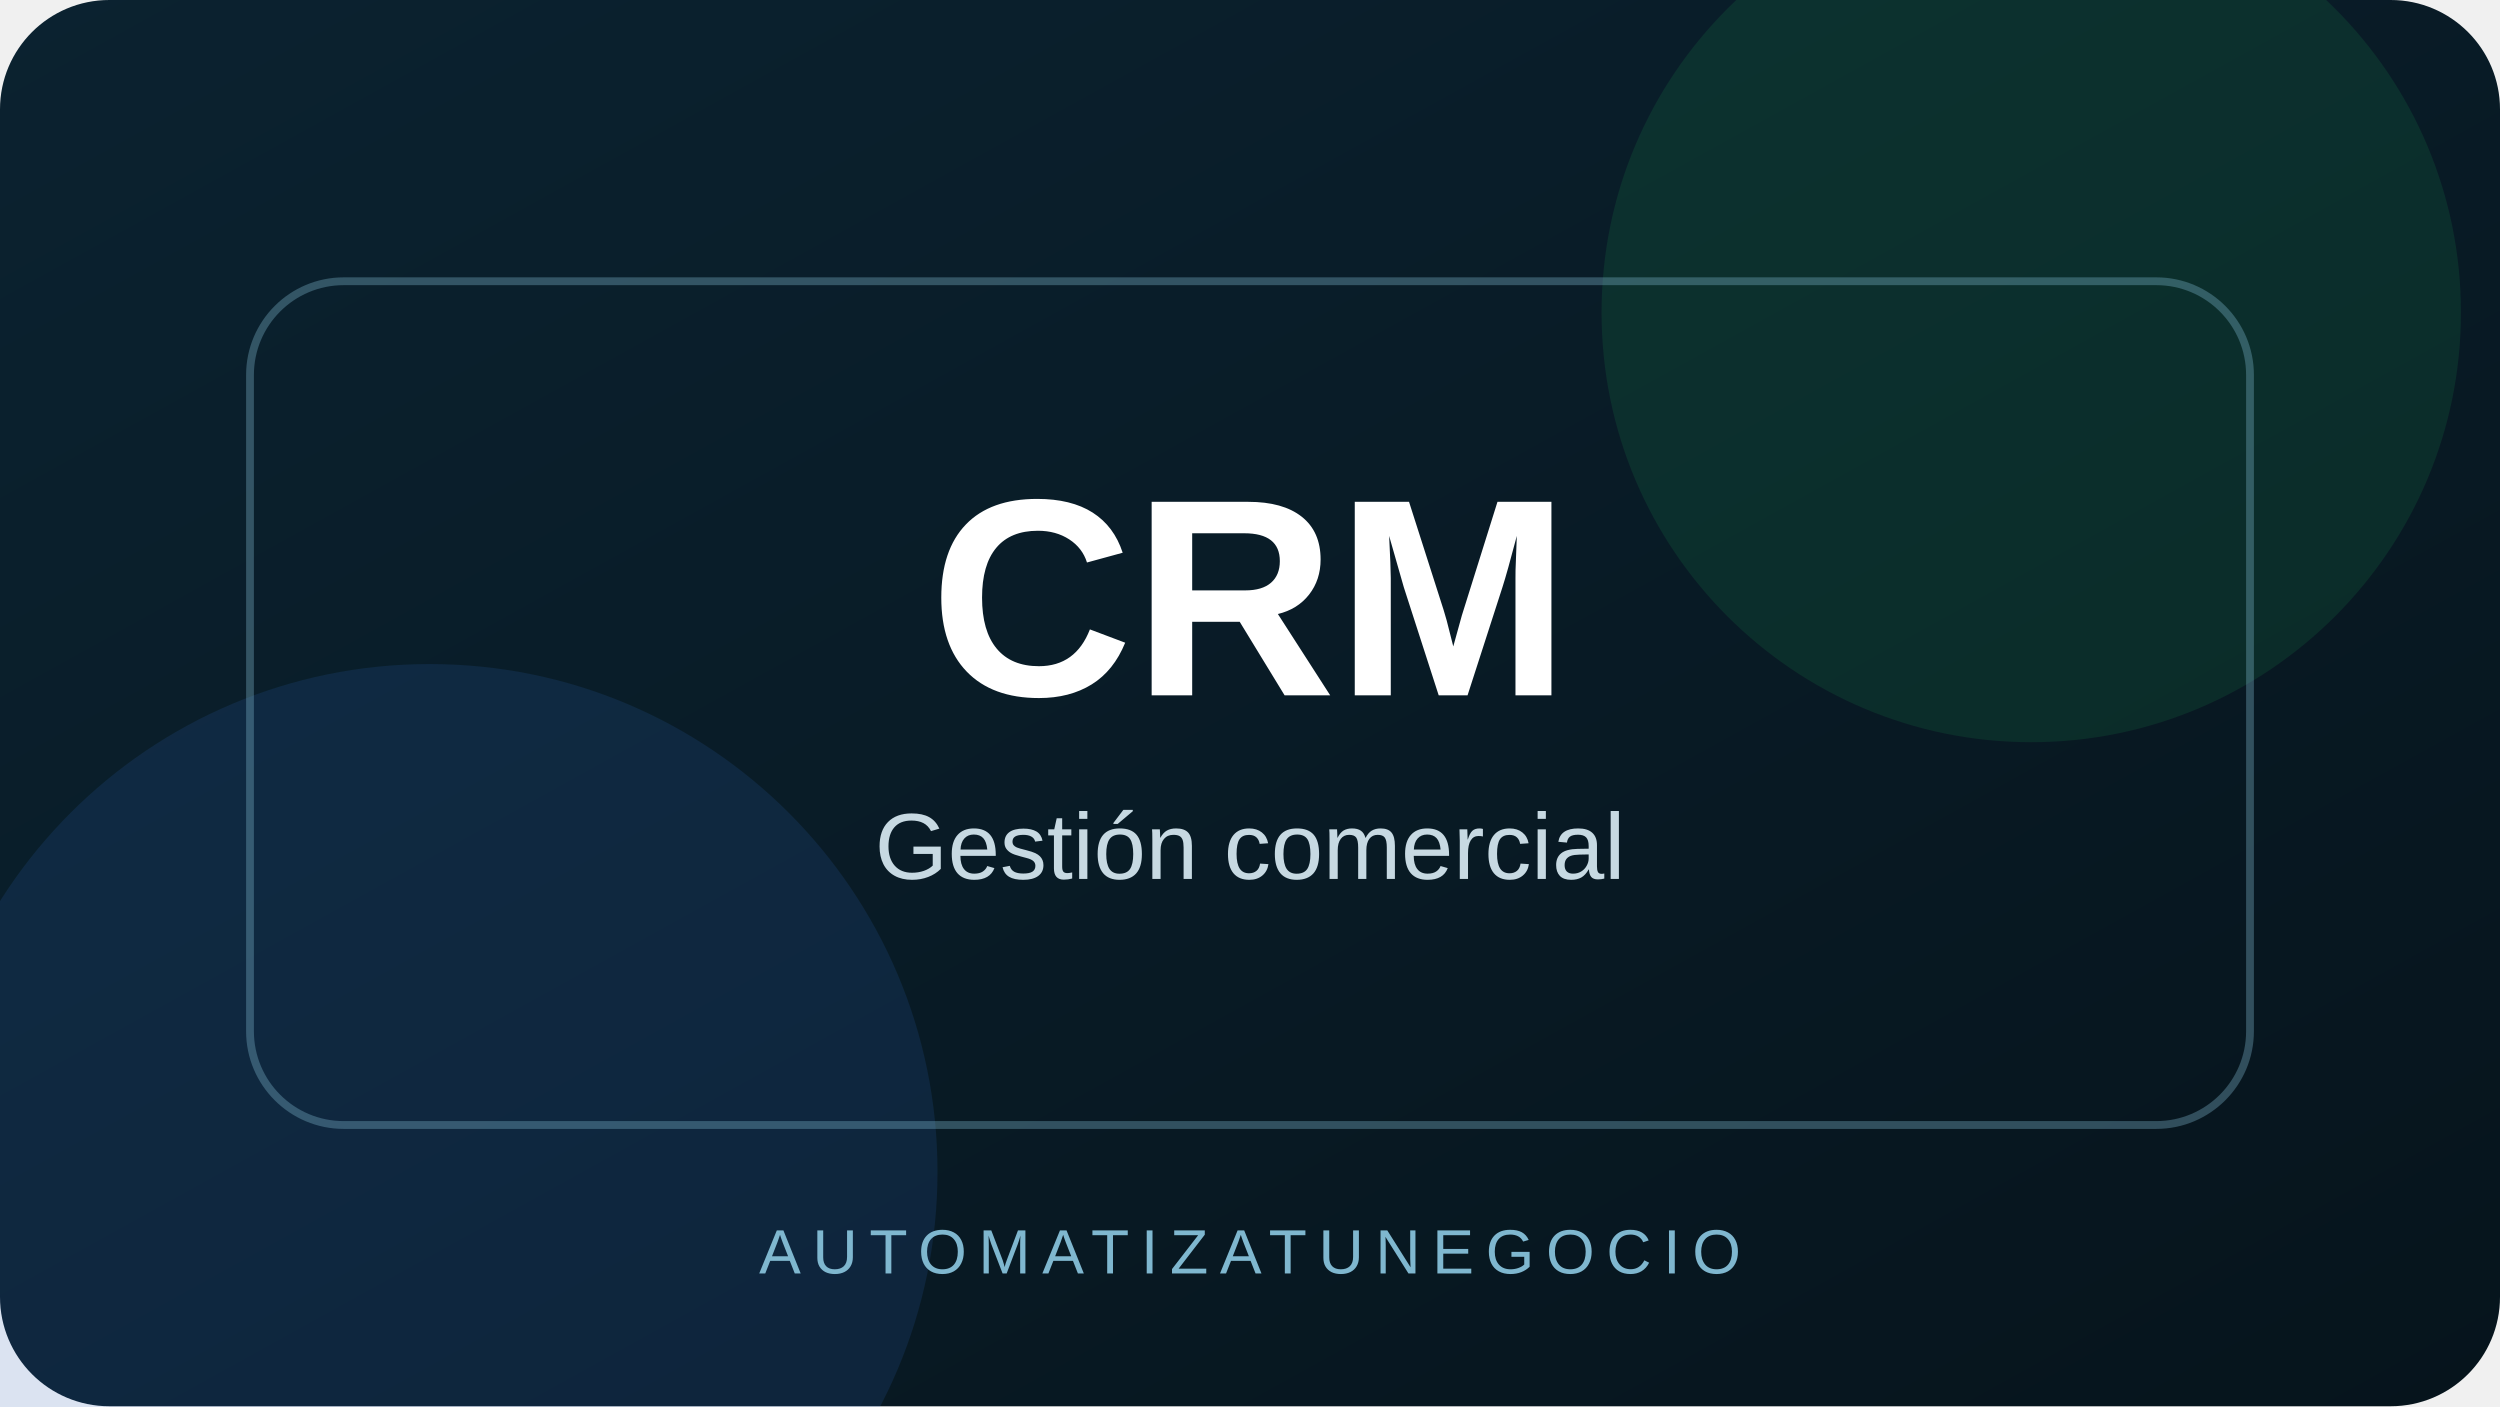
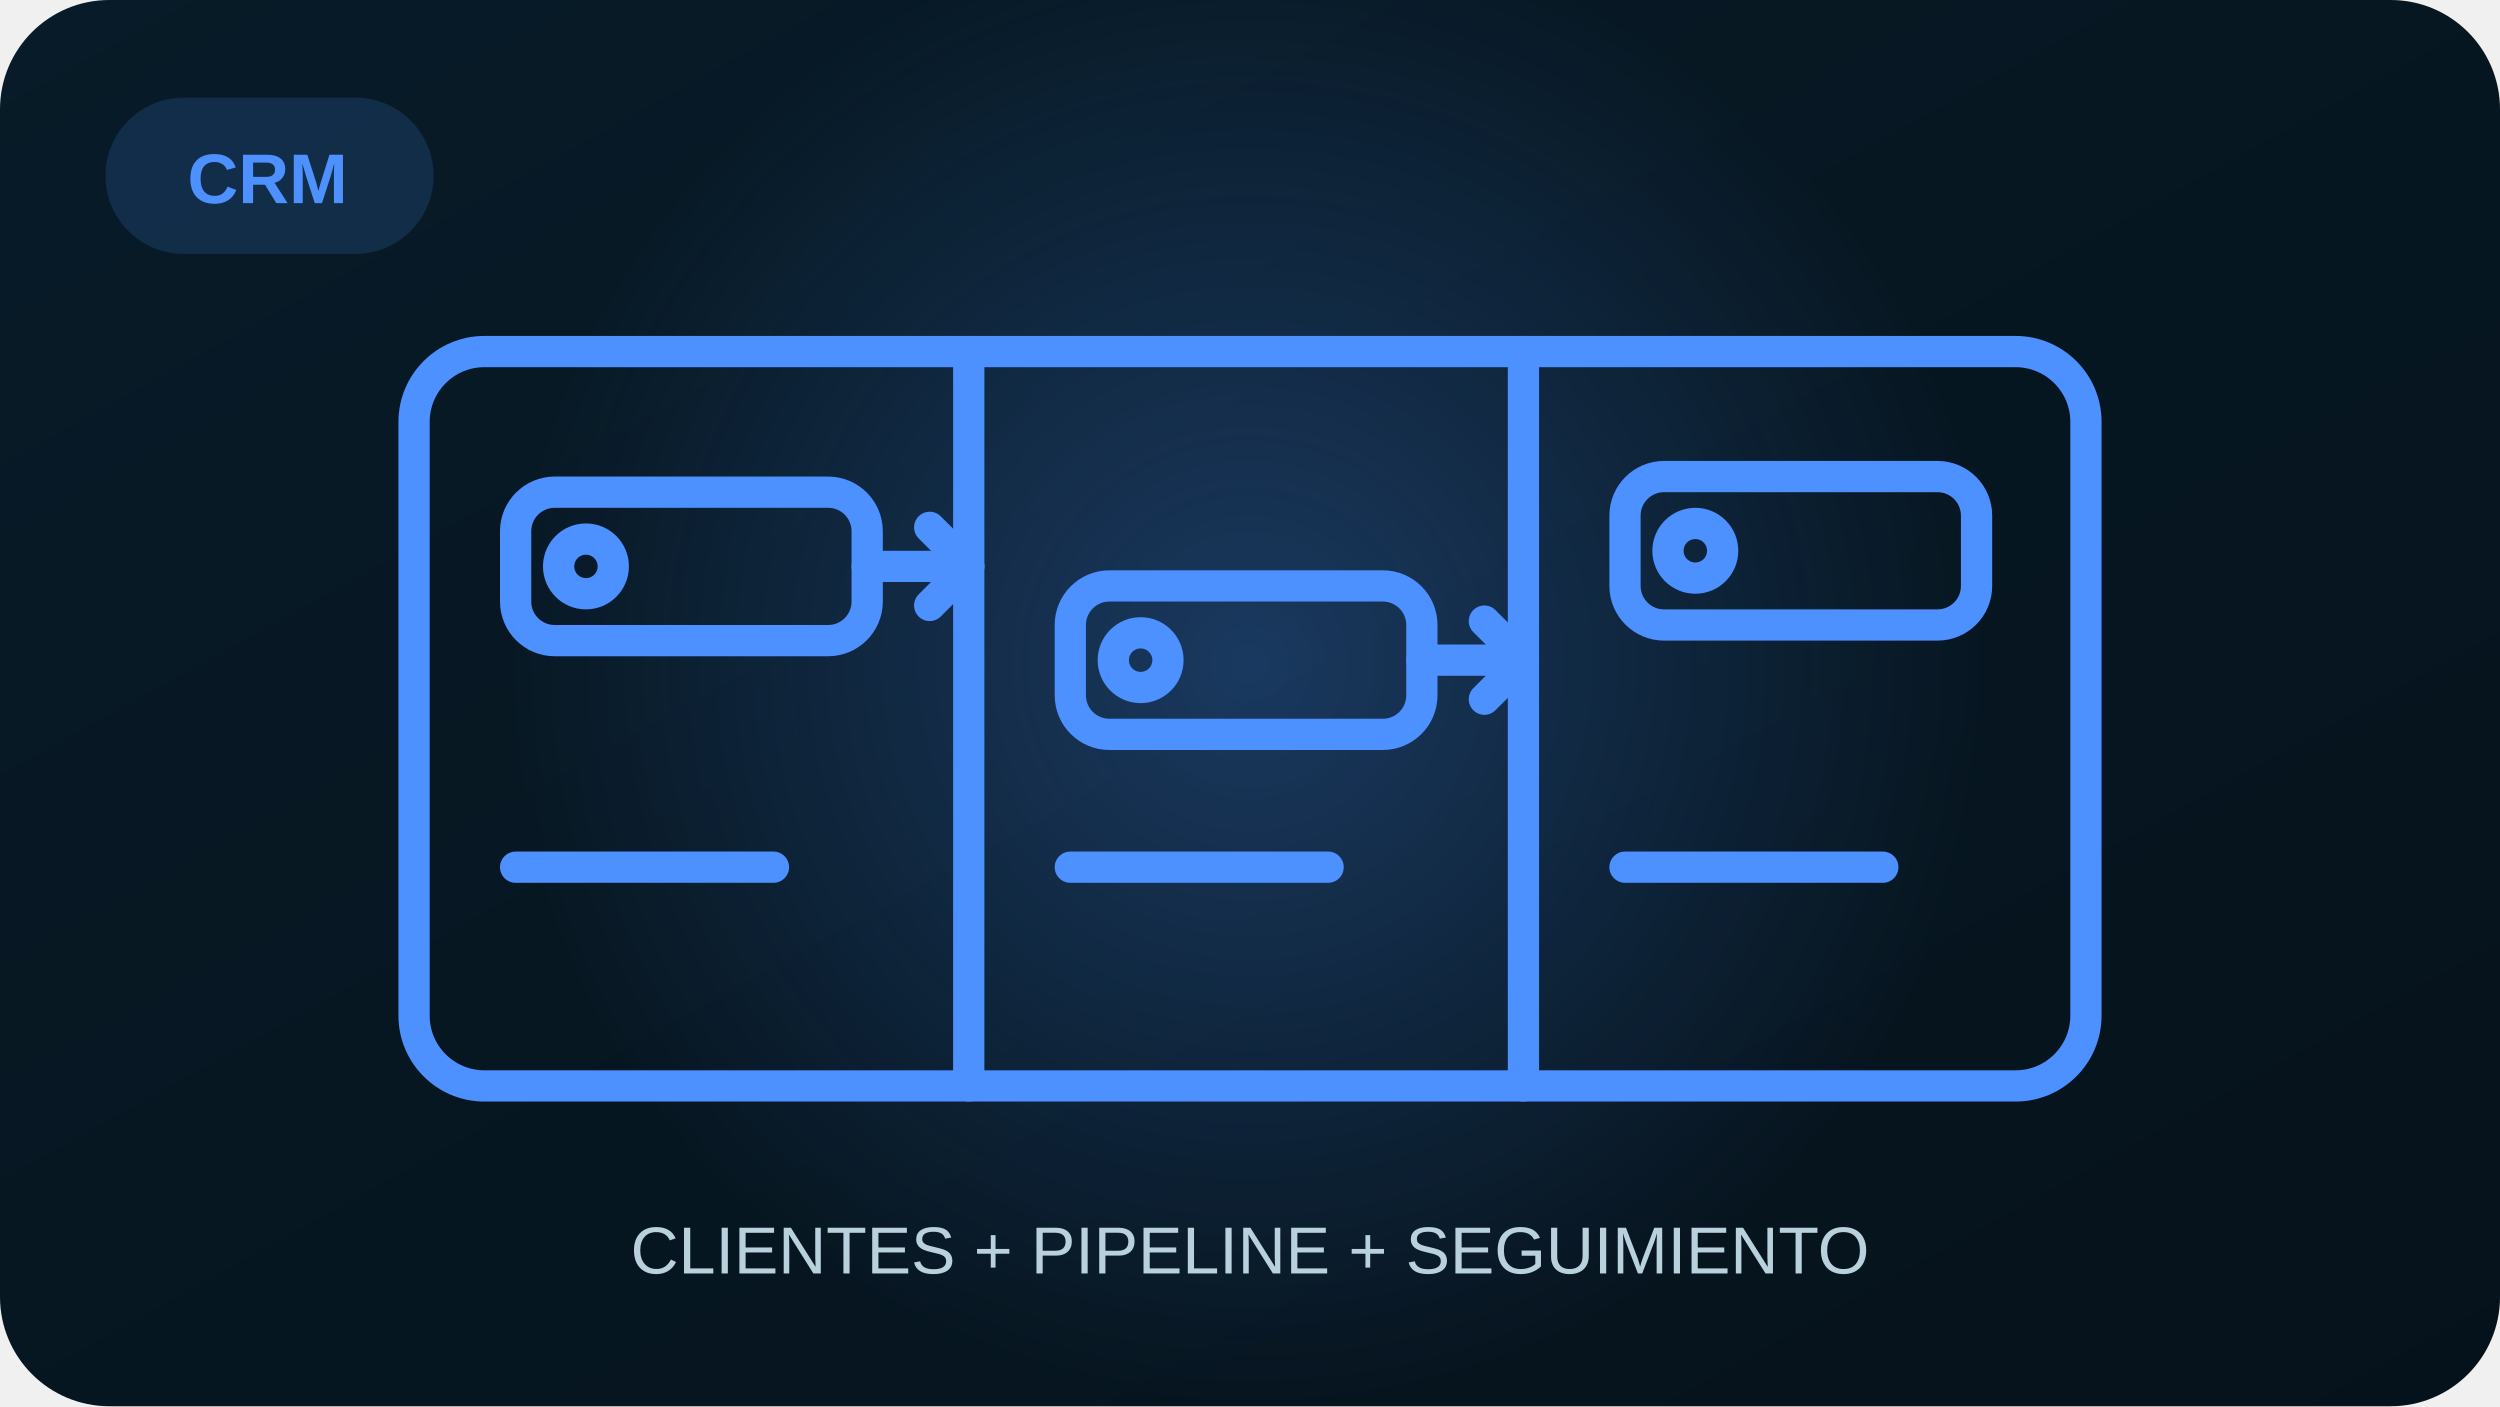
<svg xmlns="http://www.w3.org/2000/svg" viewBox="0 0 640 360" role="img" aria-labelledby="t d">
  <defs>
-     <linearGradient id="g" x1="0" x2="1" y1="0" y2="1">
-       <stop stop-color="#0b2230" />
-       <stop offset="1" stop-color="#06141c" />
+     <linearGradient id="bg" x1="0" y1="0" x2="1" y2="1">
+       <stop stop-color="#071b28" />
+       <stop offset="1" stop-color="#06121b" />
    </linearGradient>
+     <radialGradient id="glow">
+       <stop stop-color="#4c91ff" stop-opacity=".28" />
+       <stop offset="1" stop-color="#4c91ff" stop-opacity="0" />
+     </radialGradient>
+     <filter id="shadow">
+       <feGaussianBlur stdDeviation="10" />
+     </filter>
  </defs>
-   <rect width="640" height="360" rx="28" fill="url(#g)" />
-   <circle cx="520" cy="80" r="110" fill="#22c55e" opacity=".12" />
-   <circle cx="110" cy="300" r="130" fill="#3b82f6" opacity=".12" />
-   <rect x="64" y="72" width="512" height="216" rx="24" fill="none" stroke="#7fb7cf" stroke-opacity=".35" stroke-width="2" />
-   <text x="320" y="178" text-anchor="middle" fill="#fff" font-family="Arial,sans-serif" font-size="72" font-weight="800">CRM</text>
-   <text x="320" y="225" text-anchor="middle" fill="#c7d9e2" font-family="Arial,sans-serif" font-size="24">Gestión comercial</text>
-   <text x="320" y="326" text-anchor="middle" fill="#7fb7cf" font-family="Arial,sans-serif" font-size="16" letter-spacing="3">AUTOMATIZATUNEGOCIO</text>
+   <rect width="640" height="360" rx="28" fill="url(#bg)" />
+   <circle cx="320" cy="170" r="190" fill="url(#glow)" />
+   <g fill="none" stroke="#4c91ff" stroke-width="8" stroke-linecap="round" stroke-linejoin="round">
+     <rect x="106" y="90" width="428" height="188" rx="18" />
+     <path d="M248 90v188M390 90v188" />
+     <rect x="132" y="126" width="90" height="38" rx="10" />
+     <rect x="274" y="150" width="90" height="38" rx="10" />
+     <rect x="416" y="122" width="90" height="38" rx="10" />
+     <circle cx="150" cy="145" r="7" />
+     <circle cx="292" cy="169" r="7" />
+     <circle cx="434" cy="141" r="7" />
+     <path d="M222 145h26M364 169h26" />
+     <path d="M238 135l10 10-10 10M380 159l10 10-10 10" />
+     <path d="M132 222h66M274 222h66M416 222h66" />
+   </g>
+   <rect x="28" y="26" width="82" height="38" rx="19" fill="#4c91ff" opacity=".16" stroke="#4c91ff" stroke-width="2" />
+   <text x="48" y="52" fill="#4c91ff" font-family="Arial,sans-serif" font-size="18" font-weight="800">CRM</text>
+   <text x="320" y="326" text-anchor="middle" fill="#b9d1dd" font-family="Arial,sans-serif" font-size="17">CLIENTES + PIPELINE + SEGUIMIENTO</text>
</svg>
